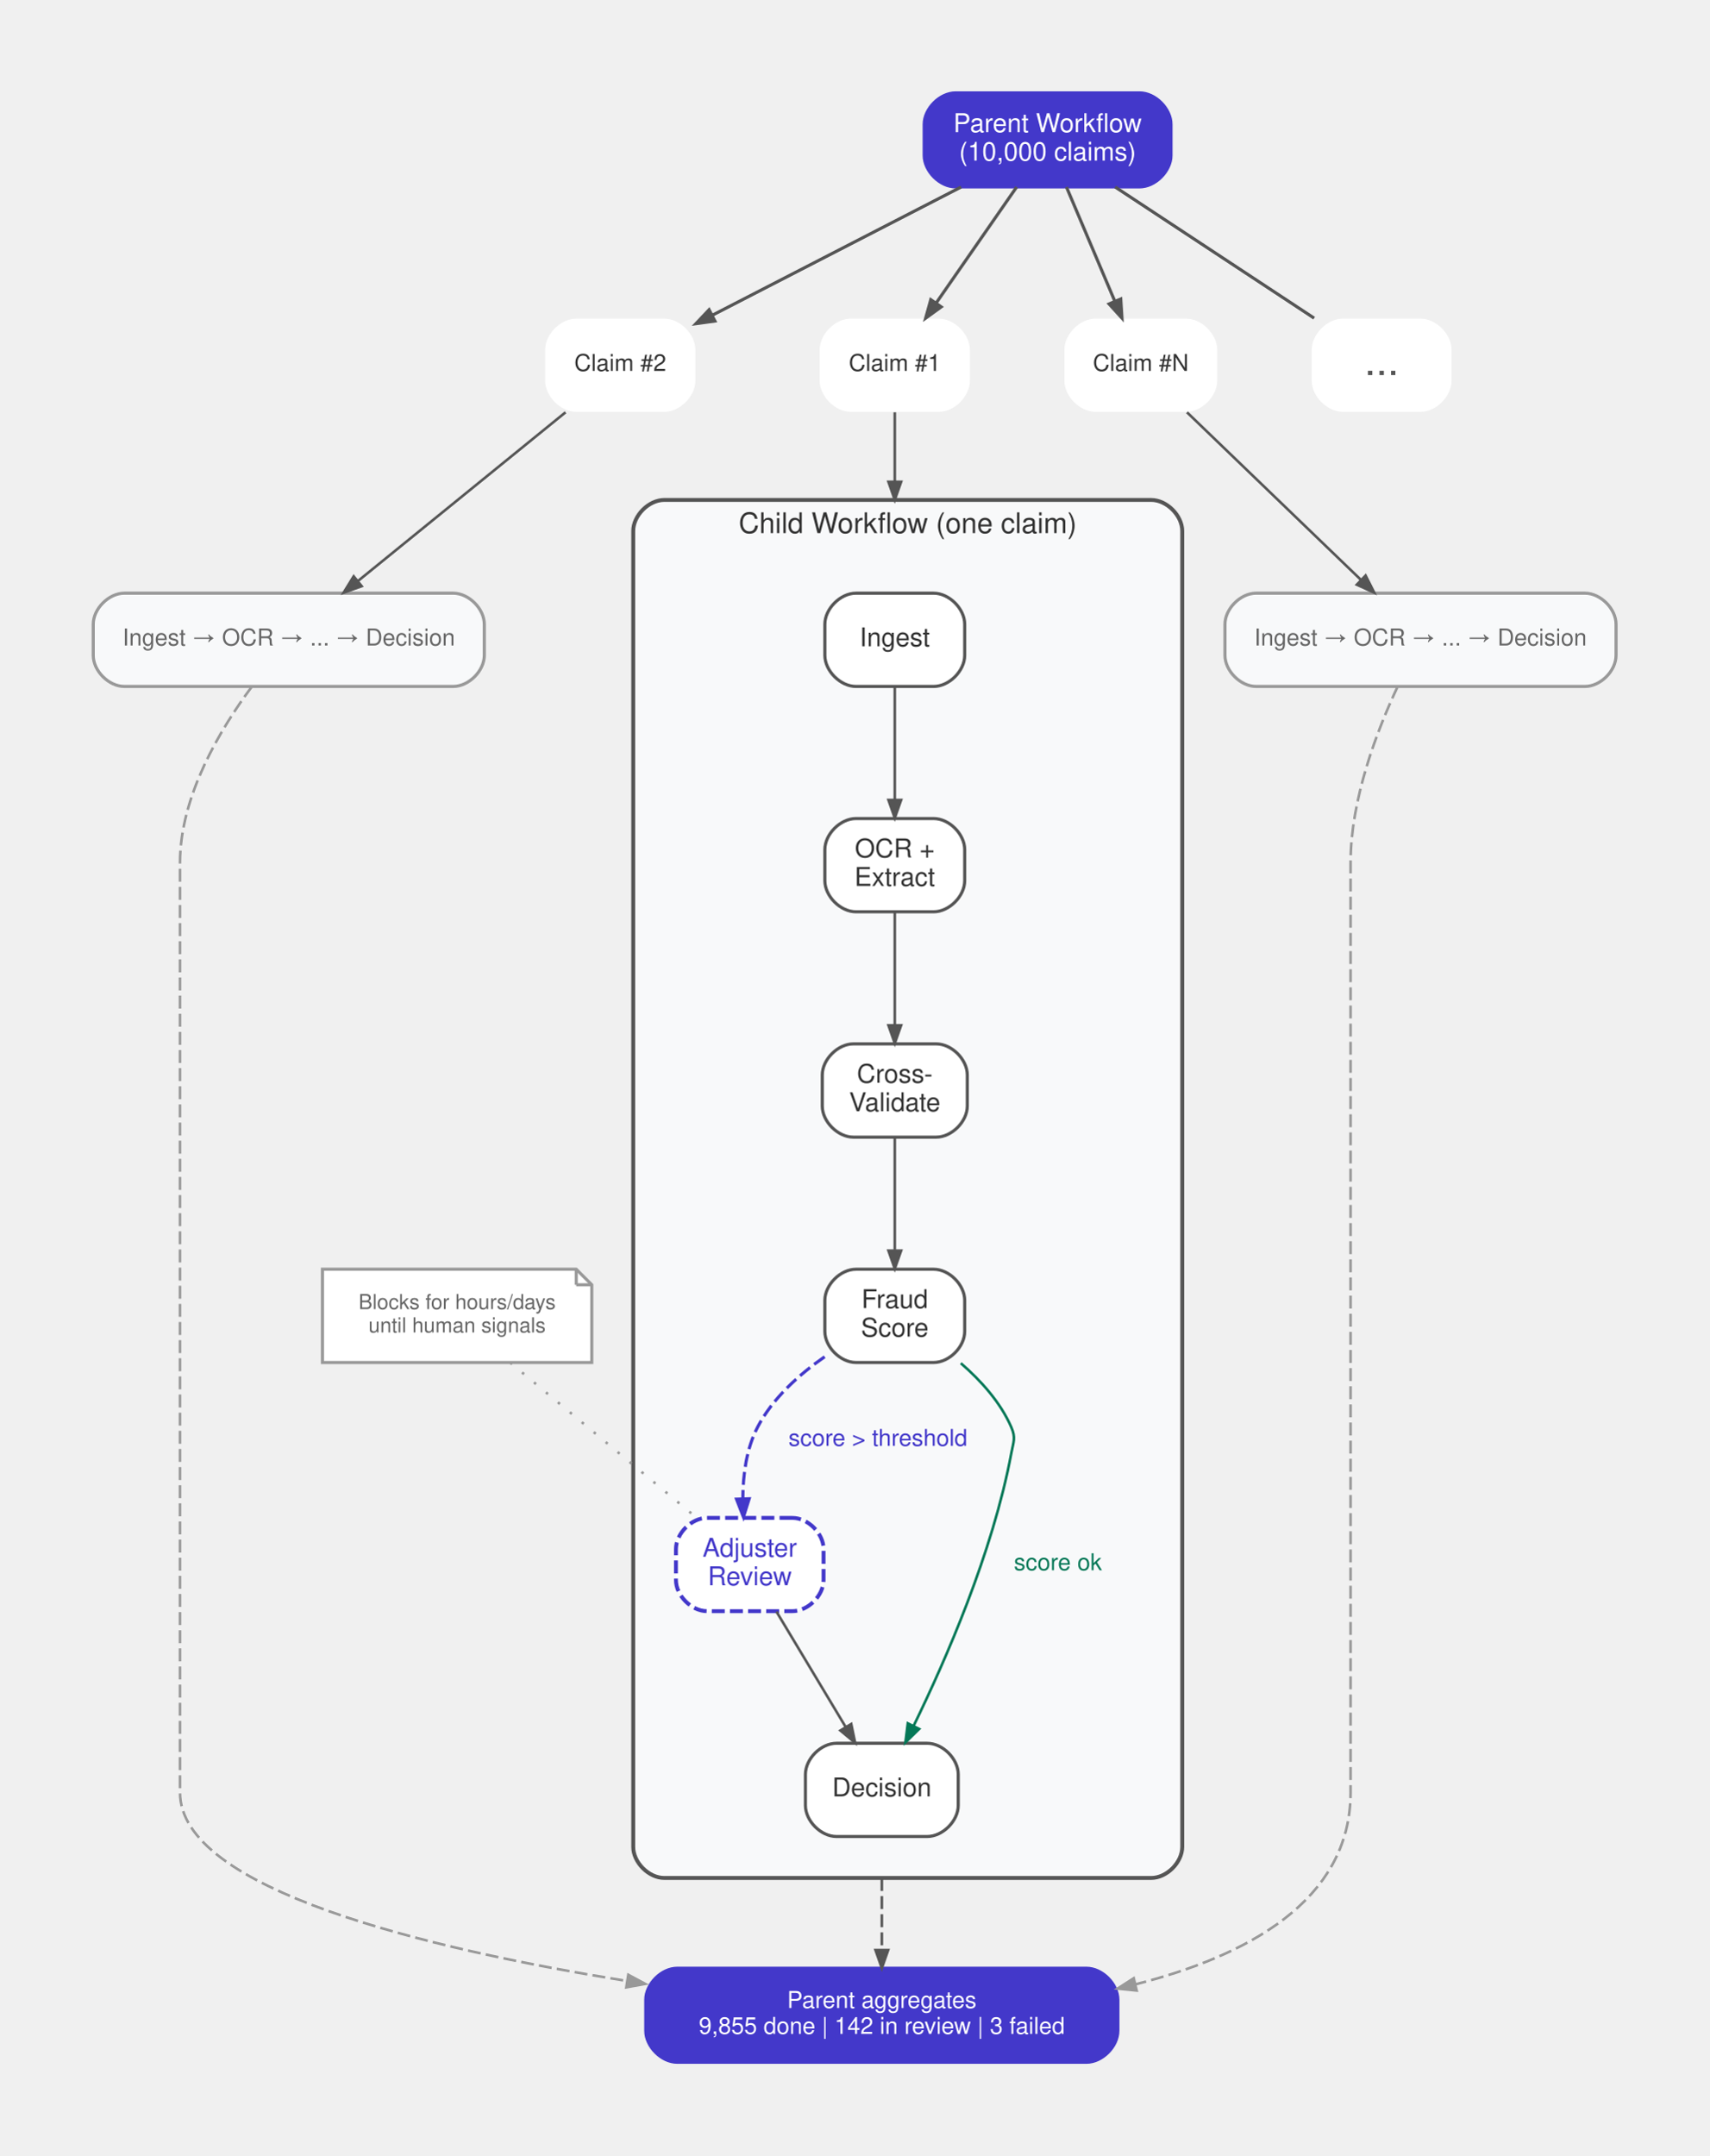
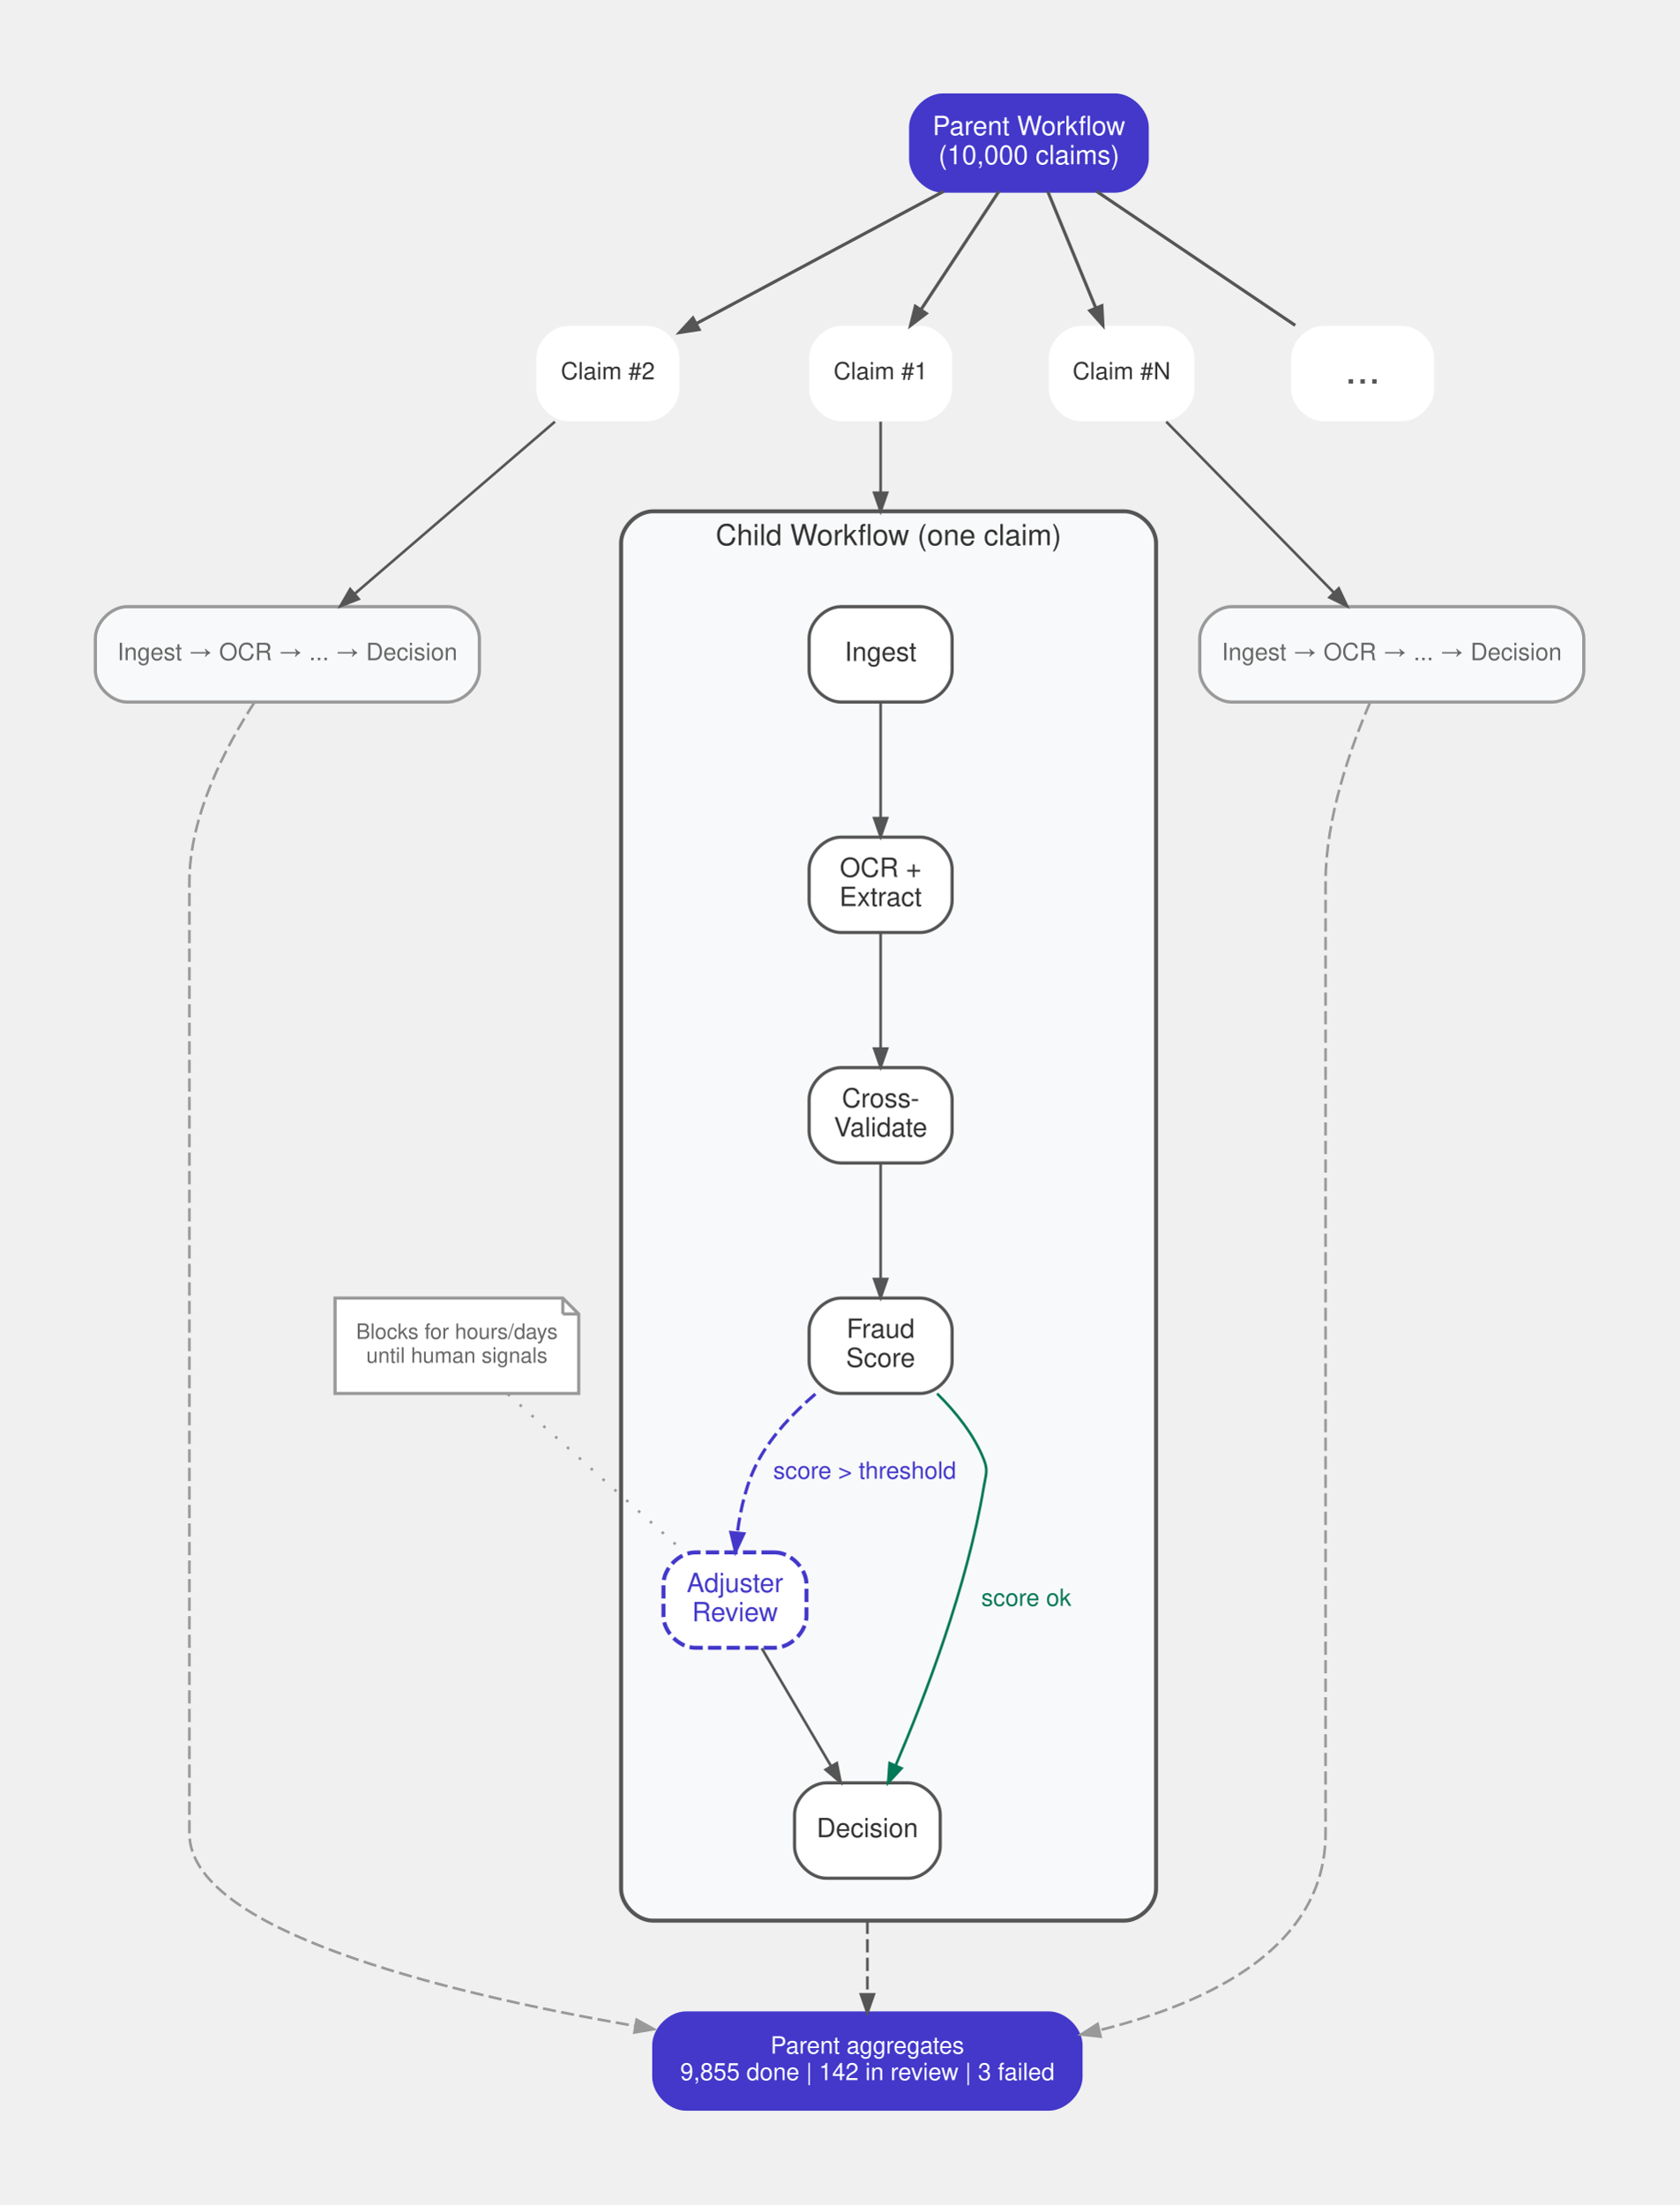
- <svg xmlns="http://www.w3.org/2000/svg" width="660pt" height="832pt" viewBox="0.00 0.00 660.00 832.00">
+ <svg xmlns="http://www.w3.org/2000/svg" width="634pt" height="832pt" viewBox="0.00 0.00 634.00 832.00">
  <g id="graph0" class="graph" transform="scale(1 1) rotate(0) translate(36 796)">
    <g id="clust1" class="cluster">
-       <path fill="#f8f9fa" stroke="#555555" stroke-width="1.5" d="M220.5,-71C220.5,-71 408.5,-71 408.5,-71 414.5,-71 420.5,-77 420.5,-83 420.5,-83 420.5,-591 420.5,-591 420.5,-597 414.5,-603 408.5,-603 408.5,-603 220.5,-603 220.5,-603 214.5,-603 208.5,-597 208.5,-591 208.5,-591 208.5,-83 208.5,-83 208.5,-77 214.5,-71 220.5,-71" />
-       <text text-anchor="middle" x="314.5" y="-590.2" font-family="Helvetica,sans-Serif" font-size="11.00" fill="#333333">Child Workflow (one claim)</text>
+       <path fill="#f8f9fa" stroke="#555555" stroke-width="1.5" d="M210.5,-71C210.5,-71 388.5,-71 388.5,-71 394.5,-71 400.5,-77 400.5,-83 400.5,-83 400.5,-591 400.5,-591 400.5,-597 394.5,-603 388.5,-603 388.5,-603 210.5,-603 210.5,-603 204.5,-603 198.5,-597 198.5,-591 198.5,-591 198.5,-83 198.5,-83 198.5,-77 204.5,-71 210.5,-71" />
+       <text text-anchor="middle" x="299.5" y="-590.2" font-family="Helvetica,sans-Serif" font-size="11.00" fill="#333333">Child Workflow (one claim)</text>
    </g>
    <g id="node1" class="node">
-       <path fill="#4338ca" stroke="#4338ca" stroke-width="1.5" d="M404,-760C404,-760 333,-760 333,-760 327,-760 321,-754 321,-748 321,-748 321,-736 321,-736 321,-730 327,-724 333,-724 333,-724 404,-724 404,-724 410,-724 416,-730 416,-736 416,-736 416,-748 416,-748 416,-754 410,-760 404,-760" />
-       <text text-anchor="middle" x="368.5" y="-745" font-family="Helvetica,sans-Serif" font-size="10.00" fill="#ffffff">Parent Workflow</text>
-       <text text-anchor="middle" x="368.5" y="-734" font-family="Helvetica,sans-Serif" font-size="10.00" fill="#ffffff">(10,000 claims)</text>
+       <path fill="#4338ca" stroke="#4338ca" stroke-width="1.5" d="M385,-760C385,-760 320,-760 320,-760 314,-760 308,-754 308,-748 308,-748 308,-736 308,-736 308,-730 314,-724 320,-724 320,-724 385,-724 385,-724 391,-724 397,-730 397,-736 397,-736 397,-748 397,-748 397,-754 391,-760 385,-760" />
+       <text text-anchor="middle" x="352.5" y="-745" font-family="Helvetica,sans-Serif" font-size="10.00" fill="#ffffff">Parent Workflow</text>
+       <text text-anchor="middle" x="352.5" y="-734" font-family="Helvetica,sans-Serif" font-size="10.00" fill="#ffffff">(10,000 claims)</text>
    </g>
    <g id="node2" class="node">
-       <path fill="#ffffff" stroke="transparent" stroke-width="1.2" d="M326.5,-673C326.5,-673 292.5,-673 292.5,-673 286.5,-673 280.5,-667 280.5,-661 280.5,-661 280.5,-649 280.5,-649 280.5,-643 286.5,-637 292.5,-637 292.5,-637 326.5,-637 326.5,-637 332.5,-637 338.5,-643 338.5,-649 338.5,-649 338.5,-661 338.5,-661 338.5,-667 332.5,-673 326.5,-673" />
-       <text text-anchor="middle" x="309.5" y="-652.8" font-family="Helvetica,sans-Serif" font-size="9.00" fill="#333333">Claim #1</text>
+       <path fill="#ffffff" stroke="transparent" stroke-width="1.2" d="M311.5,-673C311.5,-673 281.5,-673 281.5,-673 275.5,-673 269.5,-667 269.5,-661 269.5,-661 269.5,-649 269.5,-649 269.5,-643 275.5,-637 281.5,-637 281.5,-637 311.5,-637 311.5,-637 317.5,-637 323.5,-643 323.5,-649 323.5,-649 323.5,-661 323.5,-661 323.5,-667 317.5,-673 311.5,-673" />
+       <text text-anchor="middle" x="296.5" y="-652.8" font-family="Helvetica,sans-Serif" font-size="9.00" fill="#333333">Claim #1</text>
    </g>
    <g id="edge1" class="edge">
-       <path fill="none" stroke="#555555" stroke-width="1.2" d="M356.56,-723.8C347.6,-710.9 335.25,-693.1 325.45,-678.98" />
-       <polygon fill="#555555" stroke="#555555" stroke-width="1.2" points="327.43,-677.53 321.42,-673.18 323.4,-680.32 327.43,-677.53" />
+       <path fill="none" stroke="#555555" stroke-width="1.2" d="M341.17,-723.8C332.74,-711.01 321.15,-693.42 311.89,-679.36" />
+       <polygon fill="#555555" stroke="#555555" stroke-width="1.2" points="313.71,-677.67 307.82,-673.18 309.62,-680.37 313.71,-677.67" />
    </g>
    <g id="node3" class="node">
-       <path fill="#ffffff" stroke="transparent" stroke-width="1.2" d="M220.5,-673C220.5,-673 186.5,-673 186.5,-673 180.5,-673 174.5,-667 174.5,-661 174.5,-661 174.5,-649 174.5,-649 174.5,-643 180.5,-637 186.5,-637 186.5,-637 220.5,-637 220.5,-637 226.5,-637 232.5,-643 232.5,-649 232.5,-649 232.5,-661 232.5,-661 232.5,-667 226.5,-673 220.5,-673" />
-       <text text-anchor="middle" x="203.5" y="-652.8" font-family="Helvetica,sans-Serif" font-size="9.00" fill="#333333">Claim #2</text>
+       <path fill="#ffffff" stroke="transparent" stroke-width="1.2" d="M208.5,-673C208.5,-673 178.5,-673 178.5,-673 172.5,-673 166.5,-667 166.5,-661 166.5,-661 166.5,-649 166.5,-649 166.5,-643 172.5,-637 178.5,-637 178.5,-637 208.5,-637 208.5,-637 214.5,-637 220.5,-643 220.5,-649 220.5,-649 220.5,-661 220.5,-661 220.5,-667 214.5,-673 208.5,-673" />
+       <text text-anchor="middle" x="193.5" y="-652.8" font-family="Helvetica,sans-Serif" font-size="9.00" fill="#333333">Claim #2</text>
    </g>
    <g id="edge2" class="edge">
-       <path fill="none" stroke="#555555" stroke-width="1.2" d="M335.11,-723.8C307.18,-709.41 267.45,-688.94 238.96,-674.27" />
-       <polygon fill="#555555" stroke="#555555" stroke-width="1.2" points="240.04,-672.07 232.7,-671.04 237.8,-676.43 240.04,-672.07" />
+       <path fill="none" stroke="#555555" stroke-width="1.2" d="M320.32,-723.8C293.19,-709.29 254.49,-688.6 226.99,-673.9" />
+       <polygon fill="#555555" stroke="#555555" stroke-width="1.2" points="227.93,-671.63 220.6,-670.49 225.62,-675.95 227.93,-671.63" />
    </g>
    <g id="node4" class="node">
-       <path fill="#ffffff" stroke="transparent" stroke-width="1.2" d="M422,-673C422,-673 387,-673 387,-673 381,-673 375,-667 375,-661 375,-661 375,-649 375,-649 375,-643 381,-637 387,-637 387,-637 422,-637 422,-637 428,-637 434,-643 434,-649 434,-649 434,-661 434,-661 434,-667 428,-673 422,-673" />
-       <text text-anchor="middle" x="404.5" y="-652.8" font-family="Helvetica,sans-Serif" font-size="9.00" fill="#333333">Claim #N</text>
+       <path fill="#ffffff" stroke="transparent" stroke-width="1.2" d="M403,-673C403,-673 372,-673 372,-673 366,-673 360,-667 360,-661 360,-661 360,-649 360,-649 360,-643 366,-637 372,-637 372,-637 403,-637 403,-637 409,-637 415,-643 415,-649 415,-649 415,-661 415,-661 415,-667 409,-673 403,-673" />
+       <text text-anchor="middle" x="387.5" y="-652.8" font-family="Helvetica,sans-Serif" font-size="9.00" fill="#333333">Claim #N</text>
    </g>
    <g id="edge4" class="edge">
-       <path fill="none" stroke="#555555" stroke-width="1.2" d="M375.79,-723.8C381.15,-711.13 388.52,-693.73 394.45,-679.74" />
-       <polygon fill="#555555" stroke="#555555" stroke-width="1.2" points="396.75,-680.58 397.23,-673.18 392.24,-678.67 396.75,-680.58" />
+       <path fill="none" stroke="#555555" stroke-width="1.2" d="M359.58,-723.8C364.8,-711.13 371.96,-693.73 377.73,-679.74" />
+       <polygon fill="#555555" stroke="#555555" stroke-width="1.2" points="380.03,-680.58 380.43,-673.18 375.5,-678.72 380.03,-680.58" />
    </g>
    <g id="node5" class="node">
-       <path fill="#ffffff" stroke="transparent" stroke-width="1.2" d="M512.5,-673C512.5,-673 482.5,-673 482.5,-673 476.5,-673 470.5,-667 470.5,-661 470.5,-661 470.5,-649 470.5,-649 470.5,-643 476.5,-637 482.5,-637 482.5,-637 512.5,-637 512.5,-637 518.5,-637 524.5,-643 524.5,-649 524.5,-649 524.5,-661 524.5,-661 524.5,-667 518.5,-673 512.5,-673" />
-       <text text-anchor="middle" x="497.5" y="-651.2" font-family="Helvetica,sans-Serif" font-size="16.00" fill="#555555">...</text>
+       <path fill="#ffffff" stroke="transparent" stroke-width="1.2" d="M493.5,-673C493.5,-673 463.5,-673 463.5,-673 457.5,-673 451.5,-667 451.5,-661 451.5,-661 451.5,-649 451.5,-649 451.5,-643 457.5,-637 463.5,-637 463.5,-637 493.5,-637 493.5,-637 499.5,-637 505.5,-643 505.5,-649 505.5,-649 505.5,-661 505.5,-661 505.5,-667 499.5,-673 493.5,-673" />
+       <text text-anchor="middle" x="478.5" y="-651.2" font-family="Helvetica,sans-Serif" font-size="16.00" fill="#555555">...</text>
    </g>
    <g id="edge3" class="edge">
-       <path fill="none" stroke="#555555" stroke-width="1.2" d="M394.61,-723.8C416.99,-709.05 449.06,-687.92 471.43,-673.18" />
+       <path fill="none" stroke="#555555" stroke-width="1.2" d="M378,-723.8C399.86,-709.05 431.19,-687.92 453.04,-673.18" />
    </g>
    <g id="node6" class="node">
-       <path fill="#ffffff" stroke="#555555" stroke-width="1.2" d="M324.5,-567C324.5,-567 294.5,-567 294.5,-567 288.5,-567 282.5,-561 282.5,-555 282.5,-555 282.5,-543 282.5,-543 282.5,-537 288.5,-531 294.5,-531 294.5,-531 324.5,-531 324.5,-531 330.5,-531 336.5,-537 336.5,-543 336.5,-543 336.5,-555 336.5,-555 336.5,-561 330.5,-567 324.5,-567" />
-       <text text-anchor="middle" x="309.5" y="-546.5" font-family="Helvetica,sans-Serif" font-size="10.00" fill="#333333">Ingest</text>
+       <path fill="#ffffff" stroke="#555555" stroke-width="1.2" d="M311.5,-567C311.5,-567 281.5,-567 281.5,-567 275.5,-567 269.5,-561 269.5,-555 269.5,-555 269.5,-543 269.5,-543 269.5,-537 275.5,-531 281.5,-531 281.5,-531 311.5,-531 311.5,-531 317.5,-531 323.5,-537 323.5,-543 323.5,-543 323.5,-555 323.5,-555 323.5,-561 317.5,-567 311.5,-567" />
+       <text text-anchor="middle" x="296.5" y="-546.5" font-family="Helvetica,sans-Serif" font-size="10.00" fill="#333333">Ingest</text>
    </g>
    <g id="edge11" class="edge">
-       <path fill="none" stroke="#555555" d="M309.5,-636.83C309.5,-629.28 309.5,-619.91 309.5,-610.15" />
-       <polygon fill="#555555" stroke="#555555" points="311.95,-610 309.5,-603 307.05,-610 311.95,-610" />
+       <path fill="none" stroke="#555555" d="M296.5,-636.83C296.5,-629.28 296.5,-619.91 296.5,-610.15" />
+       <polygon fill="#555555" stroke="#555555" points="298.95,-610 296.5,-603 294.05,-610 298.95,-610" />
    </g>
    <g id="node13" class="node">
-       <path fill="#f8f9fa" stroke="#999999" stroke-width="1.2" d="M139,-567C139,-567 12,-567 12,-567 6,-567 0,-561 0,-555 0,-555 0,-543 0,-543 0,-537 6,-531 12,-531 12,-531 139,-531 139,-531 145,-531 151,-537 151,-543 151,-543 151,-555 151,-555 151,-561 145,-567 139,-567" />
-       <text text-anchor="middle" x="75.5" y="-546.8" font-family="Helvetica,sans-Serif" font-size="9.00" fill="#666666">Ingest → OCR → ... → Decision</text>
+       <path fill="#f8f9fa" stroke="#999999" stroke-width="1.2" d="M133,-567C133,-567 12,-567 12,-567 6,-567 0,-561 0,-555 0,-555 0,-543 0,-543 0,-537 6,-531 12,-531 12,-531 133,-531 133,-531 139,-531 145,-537 145,-543 145,-543 145,-555 145,-555 145,-561 139,-567 133,-567" />
+       <text text-anchor="middle" x="72.5" y="-546.8" font-family="Helvetica,sans-Serif" font-size="9.00" fill="#666666">Ingest → OCR → ... → Decision</text>
    </g>
    <g id="edge13" class="edge">
-       <path fill="none" stroke="#555555" d="M182.36,-636.83C160.41,-618.99 125.99,-591.03 102.18,-571.68" />
-       <polygon fill="#555555" stroke="#555555" points="103.65,-569.71 96.67,-567.2 100.56,-573.51 103.65,-569.71" />
+       <path fill="none" stroke="#555555" d="M173.52,-636.83C152.85,-619.06 120.51,-591.26 98.01,-571.92" />
+       <polygon fill="#555555" stroke="#555555" points="99.42,-569.9 92.51,-567.2 96.22,-573.62 99.42,-569.9" />
    </g>
    <g id="node14" class="node">
-       <path fill="#f8f9fa" stroke="#999999" stroke-width="1.2" d="M576,-567C576,-567 449,-567 449,-567 443,-567 437,-561 437,-555 437,-555 437,-543 437,-543 437,-537 443,-531 449,-531 449,-531 576,-531 576,-531 582,-531 588,-537 588,-543 588,-543 588,-555 588,-555 588,-561 582,-567 576,-567" />
-       <text text-anchor="middle" x="512.5" y="-546.8" font-family="Helvetica,sans-Serif" font-size="9.00" fill="#666666">Ingest → OCR → ... → Decision</text>
+       <path fill="#f8f9fa" stroke="#999999" stroke-width="1.2" d="M550,-567C550,-567 429,-567 429,-567 423,-567 417,-561 417,-555 417,-555 417,-543 417,-543 417,-537 423,-531 429,-531 429,-531 550,-531 550,-531 556,-531 562,-537 562,-543 562,-543 562,-555 562,-555 562,-561 556,-567 550,-567" />
+       <text text-anchor="middle" x="489.5" y="-546.8" font-family="Helvetica,sans-Serif" font-size="9.00" fill="#666666">Ingest → OCR → ... → Decision</text>
    </g>
    <g id="edge14" class="edge">
-       <path fill="none" stroke="#555555" d="M422.33,-636.83C440.7,-619.14 469.41,-591.5 489.48,-572.17" />
-       <polygon fill="#555555" stroke="#555555" points="491.3,-573.82 494.64,-567.2 487.9,-570.29 491.3,-573.82" />
+       <path fill="none" stroke="#555555" d="M404.34,-636.83C421.62,-619.21 448.57,-591.73 467.52,-572.42" />
+       <polygon fill="#555555" stroke="#555555" points="469.48,-573.91 472.63,-567.2 465.98,-570.48 469.48,-573.91" />
    </g>
    <g id="node7" class="node">
-       <path fill="#ffffff" stroke="#555555" stroke-width="1.2" d="M324.5,-480C324.5,-480 294.5,-480 294.5,-480 288.5,-480 282.5,-474 282.5,-468 282.5,-468 282.5,-456 282.5,-456 282.5,-450 288.5,-444 294.5,-444 294.5,-444 324.5,-444 324.5,-444 330.5,-444 336.5,-450 336.5,-456 336.5,-456 336.5,-468 336.5,-468 336.5,-474 330.5,-480 324.5,-480" />
-       <text text-anchor="middle" x="309.5" y="-465" font-family="Helvetica,sans-Serif" font-size="10.00" fill="#333333">OCR +</text>
-       <text text-anchor="middle" x="309.5" y="-454" font-family="Helvetica,sans-Serif" font-size="10.00" fill="#333333">Extract</text>
+       <path fill="#ffffff" stroke="#555555" stroke-width="1.2" d="M311.5,-480C311.5,-480 281.5,-480 281.5,-480 275.5,-480 269.5,-474 269.5,-468 269.5,-468 269.5,-456 269.5,-456 269.5,-450 275.5,-444 281.5,-444 281.5,-444 311.5,-444 311.5,-444 317.5,-444 323.5,-450 323.5,-456 323.5,-456 323.5,-468 323.5,-468 323.5,-474 317.5,-480 311.5,-480" />
+       <text text-anchor="middle" x="296.5" y="-465" font-family="Helvetica,sans-Serif" font-size="10.00" fill="#333333">OCR +</text>
+       <text text-anchor="middle" x="296.5" y="-454" font-family="Helvetica,sans-Serif" font-size="10.00" fill="#333333">Extract</text>
    </g>
    <g id="edge5" class="edge">
-       <path fill="none" stroke="#555555" d="M309.5,-530.8C309.5,-518.36 309.5,-501.36 309.5,-487.5" />
-       <polygon fill="#555555" stroke="#555555" points="311.95,-487.18 309.5,-480.18 307.05,-487.18 311.95,-487.18" />
+       <path fill="none" stroke="#555555" d="M296.5,-530.8C296.5,-518.36 296.5,-501.36 296.5,-487.5" />
+       <polygon fill="#555555" stroke="#555555" points="298.95,-487.18 296.5,-480.18 294.05,-487.18 298.95,-487.18" />
    </g>
    <g id="node8" class="node">
-       <path fill="#ffffff" stroke="#555555" stroke-width="1.2" d="M325.5,-393C325.5,-393 293.5,-393 293.5,-393 287.5,-393 281.5,-387 281.5,-381 281.5,-381 281.5,-369 281.5,-369 281.5,-363 287.5,-357 293.5,-357 293.5,-357 325.5,-357 325.5,-357 331.5,-357 337.5,-363 337.5,-369 337.5,-369 337.5,-381 337.5,-381 337.5,-387 331.5,-393 325.5,-393" />
-       <text text-anchor="middle" x="309.5" y="-378" font-family="Helvetica,sans-Serif" font-size="10.00" fill="#333333">Cross-</text>
-       <text text-anchor="middle" x="309.5" y="-367" font-family="Helvetica,sans-Serif" font-size="10.00" fill="#333333">Validate</text>
+       <path fill="#ffffff" stroke="#555555" stroke-width="1.2" d="M311.5,-393C311.5,-393 281.5,-393 281.5,-393 275.5,-393 269.5,-387 269.5,-381 269.5,-381 269.5,-369 269.5,-369 269.5,-363 275.5,-357 281.5,-357 281.5,-357 311.5,-357 311.5,-357 317.5,-357 323.5,-363 323.5,-369 323.5,-369 323.5,-381 323.5,-381 323.5,-387 317.5,-393 311.5,-393" />
+       <text text-anchor="middle" x="296.5" y="-378" font-family="Helvetica,sans-Serif" font-size="10.00" fill="#333333">Cross-</text>
+       <text text-anchor="middle" x="296.5" y="-367" font-family="Helvetica,sans-Serif" font-size="10.00" fill="#333333">Validate</text>
    </g>
    <g id="edge6" class="edge">
-       <path fill="none" stroke="#555555" d="M309.5,-443.8C309.5,-431.36 309.5,-414.36 309.5,-400.5" />
-       <polygon fill="#555555" stroke="#555555" points="311.95,-400.18 309.5,-393.18 307.05,-400.18 311.95,-400.18" />
+       <path fill="none" stroke="#555555" d="M296.5,-443.8C296.5,-431.36 296.5,-414.36 296.5,-400.5" />
+       <polygon fill="#555555" stroke="#555555" points="298.95,-400.18 296.5,-393.18 294.05,-400.18 298.95,-400.18" />
    </g>
    <g id="node9" class="node">
-       <path fill="#ffffff" stroke="#555555" stroke-width="1.2" d="M324.5,-306C324.5,-306 294.5,-306 294.5,-306 288.5,-306 282.5,-300 282.5,-294 282.5,-294 282.5,-282 282.5,-282 282.5,-276 288.5,-270 294.5,-270 294.5,-270 324.5,-270 324.5,-270 330.5,-270 336.5,-276 336.5,-282 336.5,-282 336.5,-294 336.5,-294 336.5,-300 330.5,-306 324.5,-306" />
-       <text text-anchor="middle" x="309.5" y="-291" font-family="Helvetica,sans-Serif" font-size="10.00" fill="#333333">Fraud</text>
-       <text text-anchor="middle" x="309.5" y="-280" font-family="Helvetica,sans-Serif" font-size="10.00" fill="#333333">Score</text>
+       <path fill="#ffffff" stroke="#555555" stroke-width="1.2" d="M311.5,-306C311.5,-306 281.5,-306 281.5,-306 275.5,-306 269.5,-300 269.5,-294 269.5,-294 269.5,-282 269.5,-282 269.5,-276 275.5,-270 281.5,-270 281.5,-270 311.5,-270 311.5,-270 317.5,-270 323.5,-276 323.5,-282 323.5,-282 323.5,-294 323.5,-294 323.5,-300 317.5,-306 311.5,-306" />
+       <text text-anchor="middle" x="296.5" y="-291" font-family="Helvetica,sans-Serif" font-size="10.00" fill="#333333">Fraud</text>
+       <text text-anchor="middle" x="296.5" y="-280" font-family="Helvetica,sans-Serif" font-size="10.00" fill="#333333">Score</text>
    </g>
    <g id="edge7" class="edge">
-       <path fill="none" stroke="#555555" d="M309.5,-356.8C309.5,-344.36 309.5,-327.36 309.5,-313.5" />
-       <polygon fill="#555555" stroke="#555555" points="311.95,-313.18 309.5,-306.18 307.05,-313.18 311.95,-313.18" />
+       <path fill="none" stroke="#555555" d="M296.5,-356.8C296.5,-344.36 296.5,-327.36 296.5,-313.5" />
+       <polygon fill="#555555" stroke="#555555" points="298.95,-313.18 296.5,-306.18 294.05,-313.18 298.95,-313.18" />
    </g>
    <g id="node10" class="node">
-       <path fill="#ffffff" stroke="#4338ca" stroke-width="1.5" stroke-dasharray="5,2" d="M270,-210C270,-210 237,-210 237,-210 231,-210 225,-204 225,-198 225,-198 225,-186 225,-186 225,-180 231,-174 237,-174 237,-174 270,-174 270,-174 276,-174 282,-180 282,-186 282,-186 282,-198 282,-198 282,-204 276,-210 270,-210" />
-       <text text-anchor="middle" x="253.5" y="-195" font-family="Helvetica,sans-Serif" font-size="10.00" fill="#4338ca">Adjuster</text>
-       <text text-anchor="middle" x="253.5" y="-184" font-family="Helvetica,sans-Serif" font-size="10.00" fill="#4338ca">Review</text>
+       <path fill="#ffffff" stroke="#4338ca" stroke-width="1.5" stroke-dasharray="5,2" d="M256.5,-210C256.5,-210 226.5,-210 226.5,-210 220.5,-210 214.5,-204 214.5,-198 214.5,-198 214.5,-186 214.5,-186 214.5,-180 220.5,-174 226.5,-174 226.5,-174 256.5,-174 256.5,-174 262.5,-174 268.5,-180 268.5,-186 268.5,-186 268.5,-198 268.5,-198 268.5,-204 262.5,-210 256.5,-210" />
+       <text text-anchor="middle" x="241.5" y="-195" font-family="Helvetica,sans-Serif" font-size="10.00" fill="#4338ca">Adjuster</text>
+       <text text-anchor="middle" x="241.5" y="-184" font-family="Helvetica,sans-Serif" font-size="10.00" fill="#4338ca">Review</text>
    </g>
    <g id="edge8" class="edge">
-       <path fill="none" stroke="#4338ca" stroke-width="1.2" stroke-dasharray="5,2" d="M282.42,-272.21C272.5,-265.31 262.29,-256.15 256.5,-245 252.16,-236.64 250.85,-226.48 250.83,-217.36" />
-       <polygon fill="#4338ca" stroke="#4338ca" stroke-width="1.2" points="253.28,-217.4 251.06,-210.33 248.38,-217.24 253.28,-217.4" />
-       <text text-anchor="middle" x="303" y="-237.8" font-family="Helvetica,sans-Serif" font-size="9.00" fill="#4338ca">  score &gt; threshold  </text>
+       <path fill="none" stroke="#4338ca" stroke-width="1.2" stroke-dasharray="5,2" d="M271.86,-269.79C263.85,-262.97 255.7,-254.48 250.5,-245 245.92,-236.63 243.57,-226.46 242.4,-217.35" />
+       <polygon fill="#4338ca" stroke="#4338ca" stroke-width="1.2" points="244.84,-217.04 241.7,-210.32 239.96,-217.53 244.84,-217.04" />
+       <text text-anchor="middle" x="290.5" y="-237.8" font-family="Helvetica,sans-Serif" font-size="9.00" fill="#4338ca">  score &gt; threshold  </text>
    </g>
    <g id="node11" class="node">
-       <path fill="#ffffff" stroke="#555555" stroke-width="1.2" d="M322,-123C322,-123 287,-123 287,-123 281,-123 275,-117 275,-111 275,-111 275,-99 275,-99 275,-93 281,-87 287,-87 287,-87 322,-87 322,-87 328,-87 334,-93 334,-99 334,-99 334,-111 334,-111 334,-117 328,-123 322,-123" />
-       <text text-anchor="middle" x="304.5" y="-102.5" font-family="Helvetica,sans-Serif" font-size="10.00" fill="#333333">Decision</text>
+       <path fill="#ffffff" stroke="#555555" stroke-width="1.2" d="M307,-123C307,-123 276,-123 276,-123 270,-123 264,-117 264,-111 264,-111 264,-99 264,-99 264,-93 270,-87 276,-87 276,-87 307,-87 307,-87 313,-87 319,-93 319,-99 319,-99 319,-111 319,-111 319,-117 313,-123 307,-123" />
+       <text text-anchor="middle" x="291.5" y="-102.5" font-family="Helvetica,sans-Serif" font-size="10.00" fill="#333333">Decision</text>
    </g>
    <g id="edge9" class="edge">
-       <path fill="none" stroke="#047857" d="M335,-269.73C342.75,-263.01 350.33,-254.61 354.5,-245 356.27,-240.92 355.32,-239.37 354.5,-235 347.33,-196.64 329.12,-155.01 316.77,-129.71" />
-       <polygon fill="#047857" stroke="#047857" points="318.91,-128.52 313.61,-123.33 314.52,-130.69 318.91,-128.52" />
-       <text text-anchor="middle" x="372.5" y="-189.8" font-family="Helvetica,sans-Serif" font-size="9.00" fill="#047857">  score ok  </text>
+       <path fill="none" stroke="#047857" d="M317.83,-269.95C324.85,-263.03 331.79,-254.45 335.5,-245 337.12,-240.86 336.23,-239.38 335.5,-235 329.2,-197.02 313.14,-155.21 302.26,-129.78" />
+       <polygon fill="#047857" stroke="#047857" points="304.38,-128.5 299.35,-123.06 299.88,-130.45 304.38,-128.5" />
+       <text text-anchor="middle" x="351.5" y="-189.8" font-family="Helvetica,sans-Serif" font-size="9.00" fill="#047857">  score ok  </text>
    </g>
    <g id="edge10" class="edge">
-       <path fill="none" stroke="#555555" d="M263.82,-173.8C271.49,-161.01 282.05,-143.42 290.49,-129.36" />
-       <polygon fill="#555555" stroke="#555555" points="292.69,-130.44 294.19,-123.18 288.49,-127.92 292.69,-130.44" />
+       <path fill="none" stroke="#555555" d="M251.62,-173.8C259.14,-161.01 269.49,-143.42 277.76,-129.36" />
+       <polygon fill="#555555" stroke="#555555" points="279.96,-130.45 281.4,-123.18 275.74,-127.97 279.96,-130.45" />
    </g>
    <g id="node15" class="node">
-       <path fill="#4338ca" stroke="#4338ca" stroke-width="1.5" d="M383.5,-36C383.5,-36 225.5,-36 225.5,-36 219.5,-36 213.5,-30 213.5,-24 213.5,-24 213.5,-12 213.5,-12 213.5,-6 219.5,0 225.5,0 225.5,0 383.5,0 383.5,0 389.5,0 395.5,-6 395.5,-12 395.5,-12 395.5,-24 395.5,-24 395.5,-30 389.5,-36 383.5,-36" />
-       <text text-anchor="middle" x="304.5" y="-20.8" font-family="Helvetica,sans-Serif" font-size="9.00" fill="#ffffff">Parent aggregates</text>
-       <text text-anchor="middle" x="304.5" y="-10.8" font-family="Helvetica,sans-Serif" font-size="9.00" fill="#ffffff">9,855 done | 142 in review | 3 failed</text>
+       <path fill="#4338ca" stroke="#4338ca" stroke-width="1.5" d="M360,-36C360,-36 223,-36 223,-36 217,-36 211,-30 211,-24 211,-24 211,-12 211,-12 211,-6 217,0 223,0 223,0 360,0 360,0 366,0 372,-6 372,-12 372,-12 372,-24 372,-24 372,-30 366,-36 360,-36" />
+       <text text-anchor="middle" x="291.5" y="-20.8" font-family="Helvetica,sans-Serif" font-size="9.00" fill="#ffffff">Parent aggregates</text>
+       <text text-anchor="middle" x="291.5" y="-10.8" font-family="Helvetica,sans-Serif" font-size="9.00" fill="#ffffff">9,855 done | 142 in review | 3 failed</text>
    </g>
    <g id="edge15" class="edge">
-       <path fill="none" stroke="#555555" stroke-dasharray="5,2" d="M304.5,-71C304.5,-61.85 304.5,-52.08 304.5,-43.5" />
-       <polygon fill="#555555" stroke="#555555" points="306.95,-43.18 304.5,-36.18 302.05,-43.18 306.95,-43.18" />
+       <path fill="none" stroke="#555555" stroke-dasharray="5,2" d="M291.5,-71C291.5,-61.85 291.5,-52.08 291.5,-43.5" />
+       <polygon fill="#555555" stroke="#555555" points="293.95,-43.18 291.5,-36.18 289.05,-43.18 293.95,-43.18" />
    </g>
    <g id="node12" class="node">
-       <polygon fill="#ffffff" stroke="#999999" stroke-width="1.2" points="186.5,-306 88.5,-306 88.5,-270 192.5,-270 192.5,-300 186.5,-306" />
-       <polyline fill="none" stroke="#999999" stroke-width="1.2" points="186.5,-306 186.5,-300 " />
-       <polyline fill="none" stroke="#999999" stroke-width="1.2" points="192.5,-300 186.5,-300 " />
-       <text text-anchor="middle" x="140.5" y="-290.6" font-family="Helvetica,sans-Serif" font-size="8.00" fill="#666666">Blocks for hours/days</text>
-       <text text-anchor="middle" x="140.5" y="-281.6" font-family="Helvetica,sans-Serif" font-size="8.00" fill="#666666">until human signals</text>
+       <polygon fill="#ffffff" stroke="#999999" stroke-width="1.2" points="176.5,-306 90.5,-306 90.5,-270 182.5,-270 182.5,-300 176.5,-306" />
+       <polyline fill="none" stroke="#999999" stroke-width="1.2" points="176.5,-306 176.5,-300 " />
+       <polyline fill="none" stroke="#999999" stroke-width="1.2" points="182.5,-300 176.5,-300 " />
+       <text text-anchor="middle" x="136.5" y="-290.6" font-family="Helvetica,sans-Serif" font-size="8.00" fill="#666666">Blocks for hours/days</text>
+       <text text-anchor="middle" x="136.5" y="-281.6" font-family="Helvetica,sans-Serif" font-size="8.00" fill="#666666">until human signals</text>
    </g>
    <g id="edge12" class="edge">
-       <path fill="none" stroke="#999999" stroke-dasharray="1,5" d="M160.96,-269.98C181.32,-253.05 212.37,-227.21 232.81,-210.21" />
+       <path fill="none" stroke="#999999" stroke-dasharray="1,5" d="M155.76,-269.76C174.7,-252.8 203.46,-227.05 222.36,-210.13" />
    </g>
    <g id="edge16" class="edge">
-       <path fill="none" stroke="#999999" stroke-dasharray="5,2" d="M61.28,-530.98C49.1,-514.62 33.5,-488.68 33.5,-463 33.5,-463 33.5,-463 33.5,-104 33.5,-66.61 128.63,-43.69 206.16,-31.21" />
-       <polygon fill="#999999" stroke="#999999" points="206.6,-33.62 213.13,-30.11 205.83,-28.78 206.6,-33.62" />
+       <path fill="none" stroke="#999999" stroke-dasharray="5,2" d="M59.97,-530.72C49.24,-514.18 35.5,-488.11 35.5,-463 35.5,-463 35.5,-463 35.5,-104 35.5,-67.65 129.64,-44.13 203.75,-31.24" />
+       <polygon fill="#999999" stroke="#999999" points="204.36,-33.62 210.85,-30.03 203.54,-28.79 204.36,-33.62" />
    </g>
    <g id="edge17" class="edge">
-       <path fill="none" stroke="#999999" stroke-dasharray="5,2" d="M503.66,-530.92C495.78,-514.11 485.5,-487.46 485.5,-463 485.5,-463 485.5,-463 485.5,-104 485.5,-61.98 445.05,-40.7 402.39,-29.93" />
-       <polygon fill="#999999" stroke="#999999" points="402.91,-27.54 395.53,-28.29 401.77,-32.3 402.91,-27.54" />
+       <path fill="none" stroke="#999999" stroke-dasharray="5,2" d="M481.31,-530.85C474.02,-513.99 464.5,-487.3 464.5,-463 464.5,-463 464.5,-463 464.5,-104 464.5,-61.51 421.95,-40.26 379.06,-29.63" />
+       <polygon fill="#999999" stroke="#999999" points="379.55,-27.23 372.18,-28.02 378.43,-32 379.55,-27.23" />
    </g>
  </g>
</svg>
